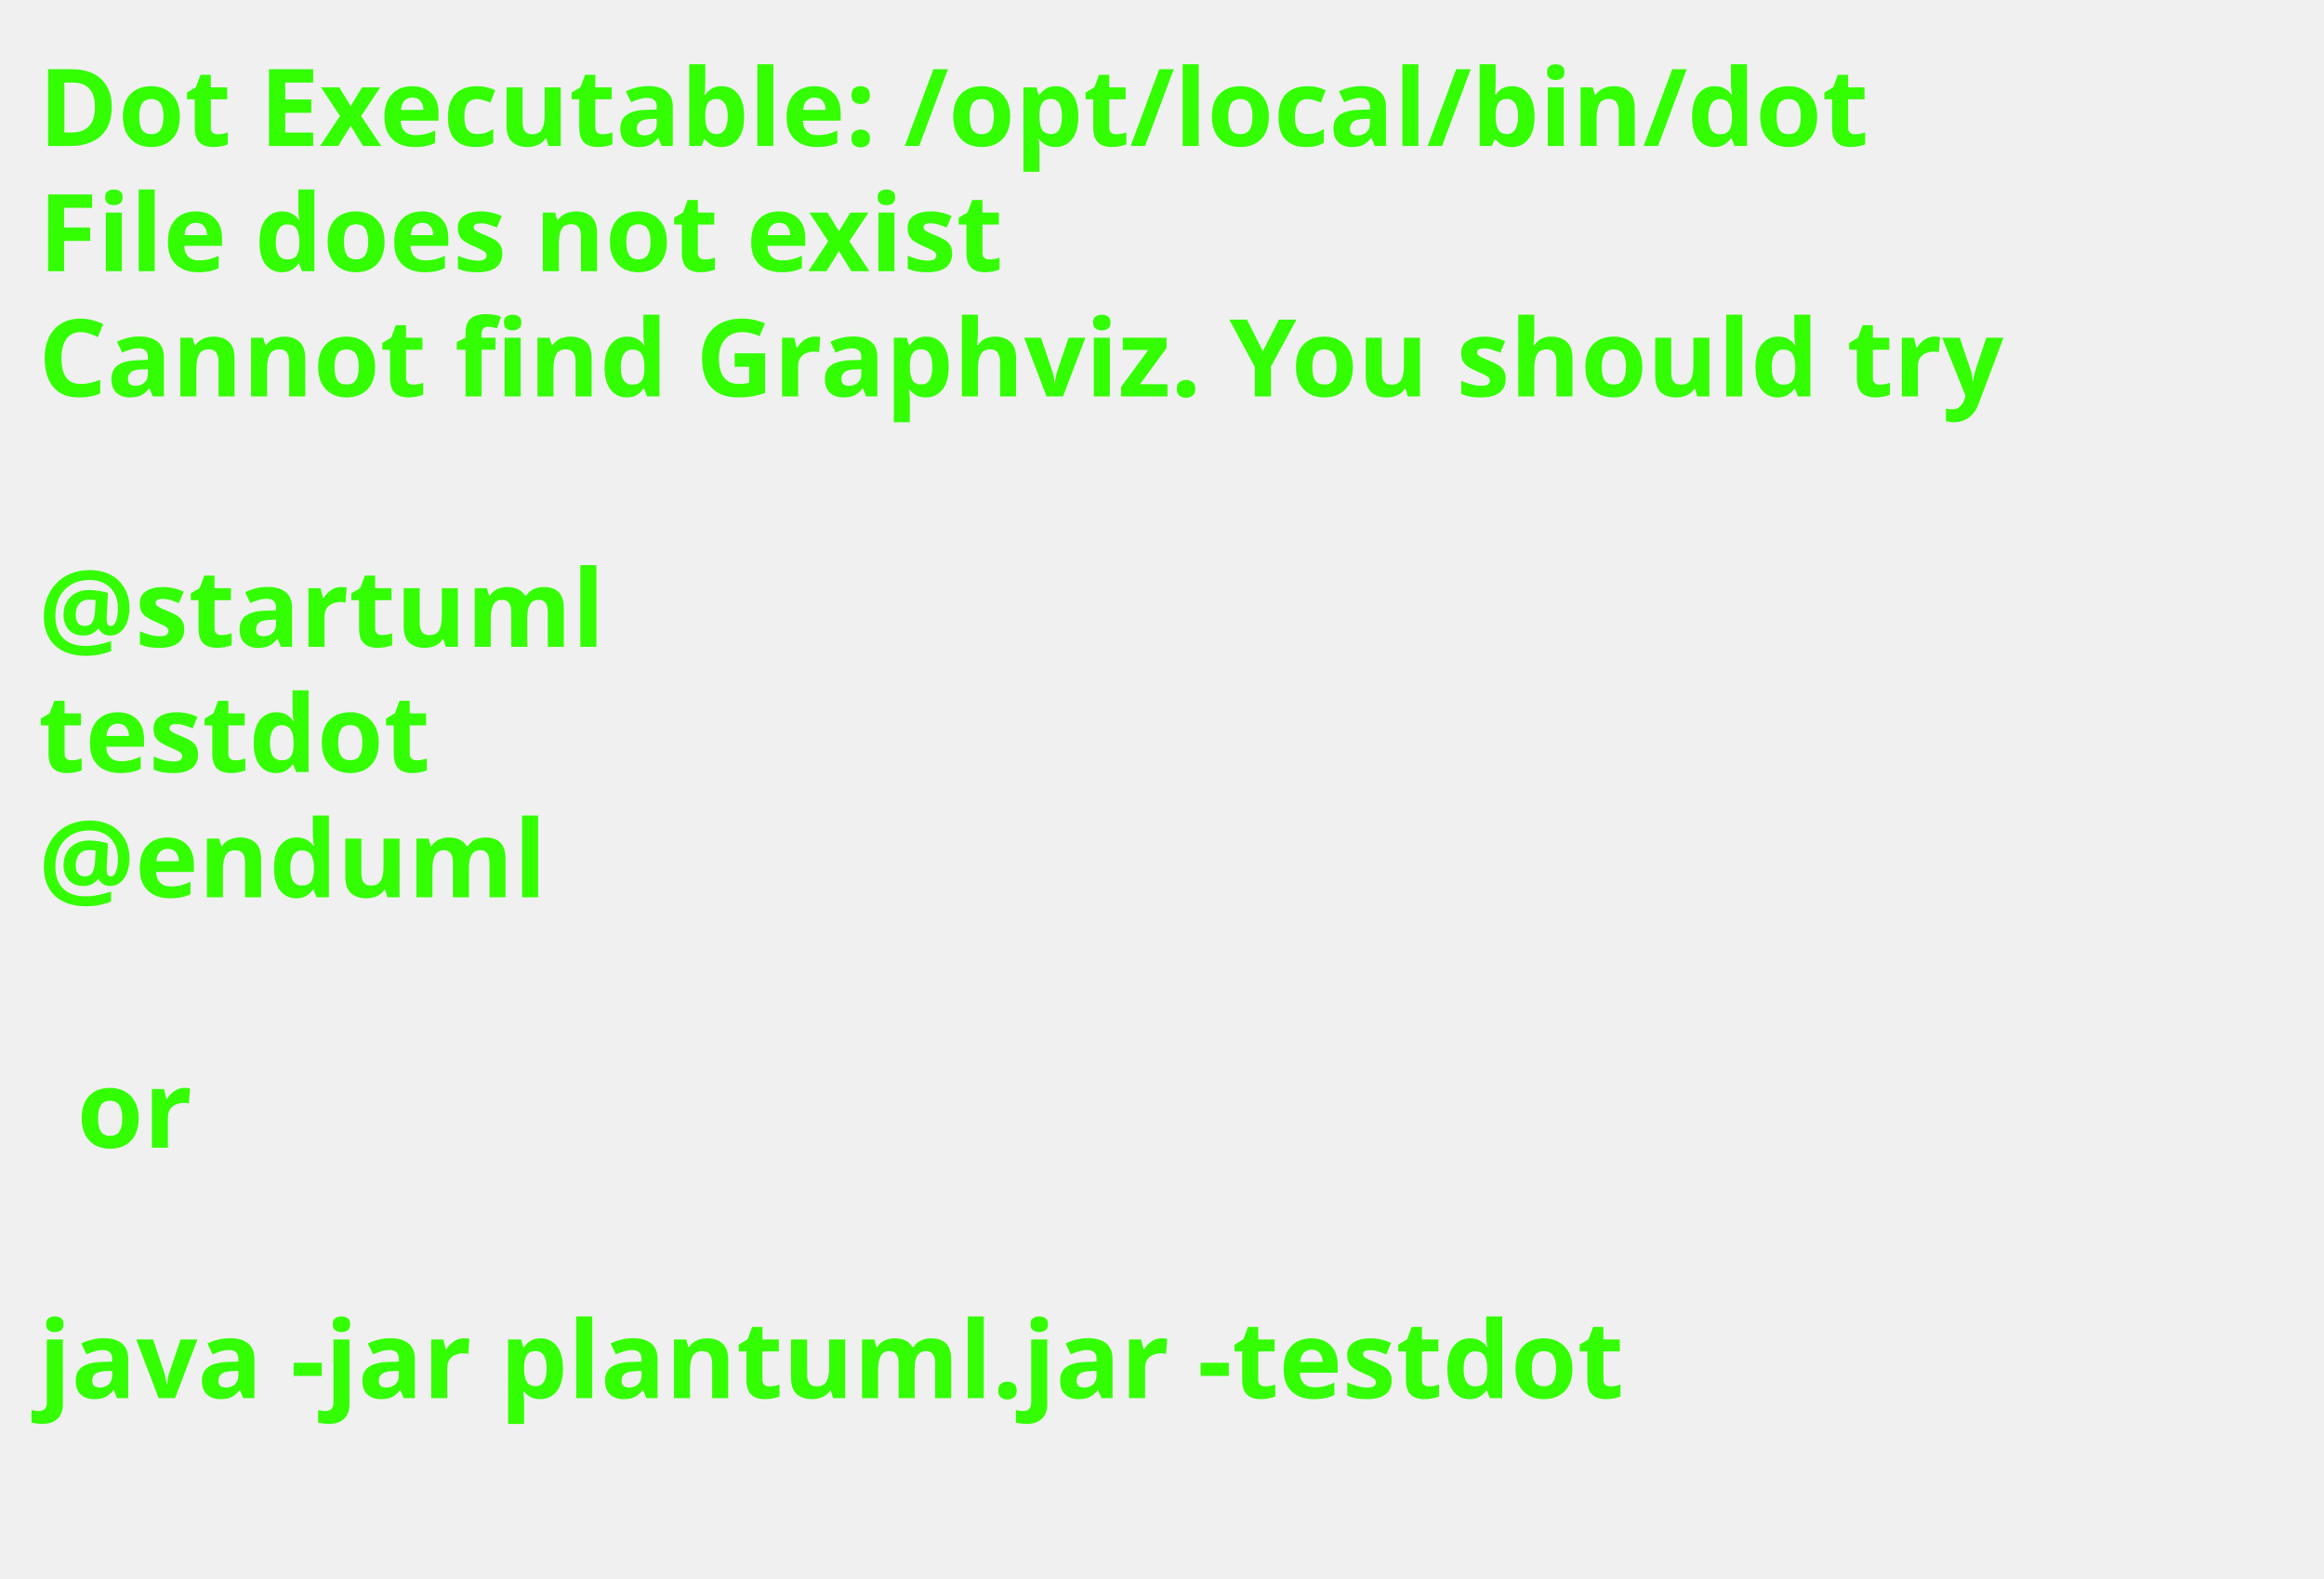
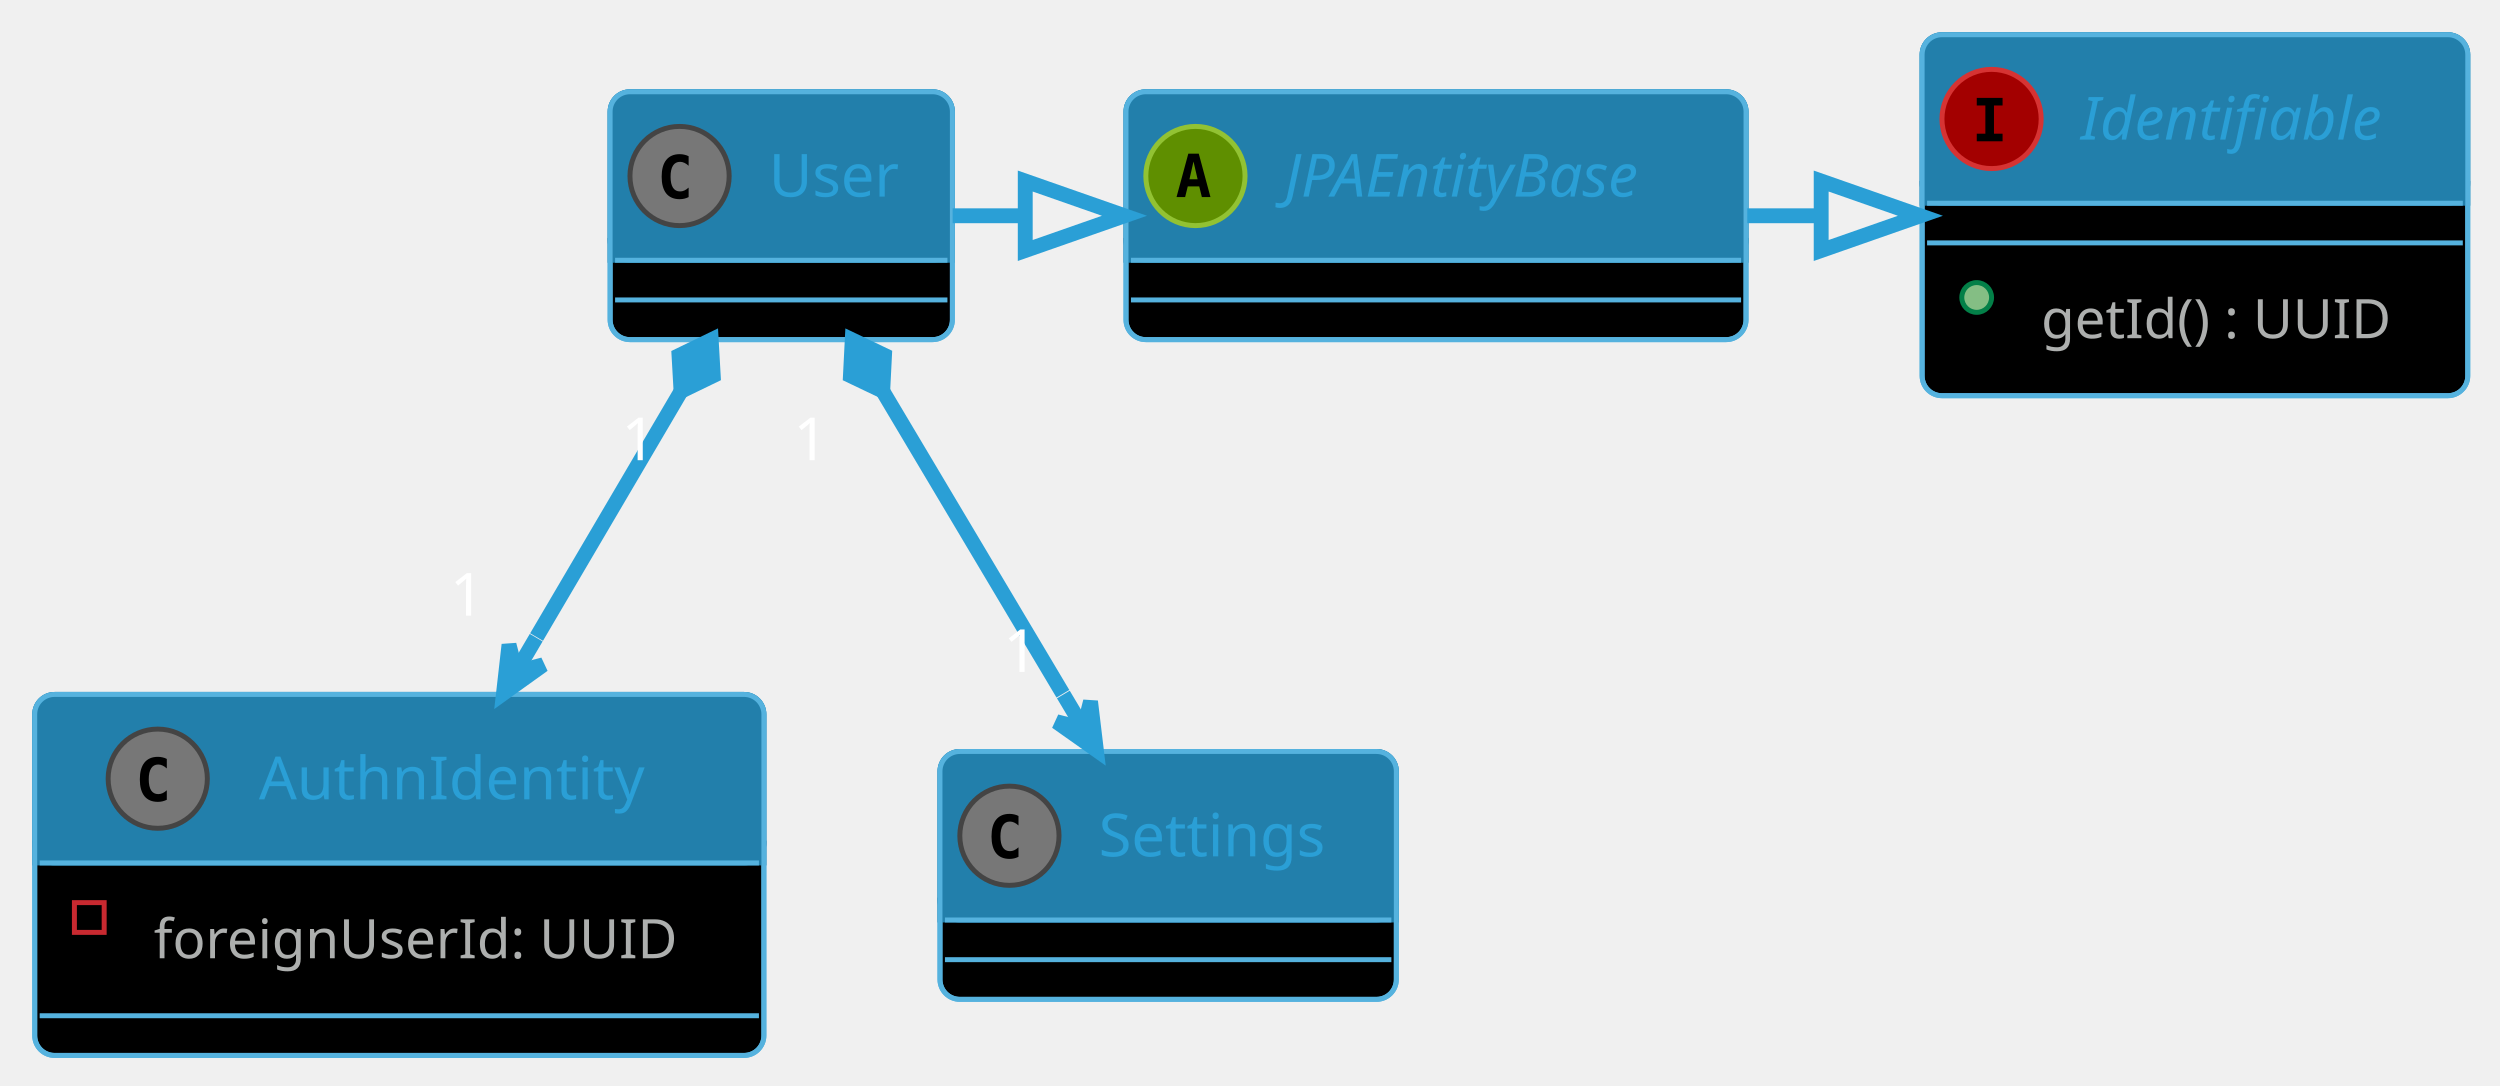
- <svg xmlns="http://www.w3.org/2000/svg" contentScriptType="application/ecmascript" contentStyleType="text/css" height="214.583px" preserveAspectRatio="none" style="width:315px;height:214px;background:#000000;" version="1.1" viewBox="0 0 315 214" width="315.625px" zoomAndPan="magnify">
+ <svg xmlns="http://www.w3.org/2000/svg" contentScriptType="application/ecmascript" contentStyleType="text/css" height="228.125px" preserveAspectRatio="none" style="width:525px;height:228px;background:#000000;" version="1.1" viewBox="0 0 525 228" width="525px" zoomAndPan="magnify">
  <defs />
  <g>
-     <text fill="#33FF02" font-family="sans-serif" font-size="14.583" font-weight="bold" lengthAdjust="spacing" textLength="271.875" x="5.208" y="19.792">Dot Executable: /opt/local/bin/dot</text>
-     <text fill="#33FF02" font-family="sans-serif" font-size="14.583" font-weight="bold" lengthAdjust="spacing" textLength="151.042" x="5.208" y="36.768">File does not exist</text>
-     <text fill="#33FF02" font-family="sans-serif" font-size="14.583" font-weight="bold" lengthAdjust="spacing" textLength="303.125" x="5.208" y="53.743">Cannot find Graphviz. You should try</text>
-     <text fill="#33FF02" font-family="sans-serif" font-size="14.583" font-weight="bold" lengthAdjust="spacing" textLength="0" x="10.417" y="70.719" />
-     <text fill="#33FF02" font-family="sans-serif" font-size="14.583" font-weight="bold" lengthAdjust="spacing" textLength="82.292" x="5.208" y="87.695">@startuml</text>
-     <text fill="#33FF02" font-family="sans-serif" font-size="14.583" font-weight="bold" lengthAdjust="spacing" textLength="59.375" x="5.208" y="104.671">testdot</text>
-     <text fill="#33FF02" font-family="sans-serif" font-size="14.583" font-weight="bold" lengthAdjust="spacing" textLength="75" x="5.208" y="121.647">@enduml</text>
-     <text fill="#33FF02" font-family="sans-serif" font-size="14.583" font-weight="bold" lengthAdjust="spacing" textLength="0" x="10.417" y="138.623" />
-     <text fill="#33FF02" font-family="sans-serif" font-size="14.583" font-weight="bold" lengthAdjust="spacing" textLength="17.708" x="10.417" y="155.599">or</text>
-     <text fill="#33FF02" font-family="sans-serif" font-size="14.583" font-weight="bold" lengthAdjust="spacing" textLength="0" x="10.417" y="172.575" />
-     <text fill="#33FF02" font-family="sans-serif" font-size="14.583" font-weight="bold" lengthAdjust="spacing" textLength="236.458" x="5.208" y="189.551">java -jar plantuml.jar -testdot</text>
-     <text fill="#33FF02" font-family="sans-serif" font-size="14.583" font-weight="bold" lengthAdjust="spacing" textLength="0" x="10.417" y="206.527" />
+     <rect codeLine="3" fill="#000000" height="75.806" id="Identifiable" rx="4.167" ry="4.167" style="stroke:#55B2DE;stroke-width:1.042;" width="114.583" x="403.646" y="7.292" />
+     <rect fill="#227FAB" height="35.384" rx="4.167" ry="4.167" style="stroke:#227FAB;stroke-width:1.042;" width="114.583" x="403.646" y="7.292" />
+     <rect fill="#227FAB" height="4.167" style="stroke:#227FAB;stroke-width:1.042;" width="114.583" x="403.646" y="38.509" />
+     <rect codeLine="3" fill="none" height="75.806" id="Identifiable" rx="4.167" ry="4.167" style="stroke:#55B2DE;stroke-width:1.042;" width="114.583" x="403.646" y="7.292" />
+     <ellipse cx="418.229" cy="24.984" fill="#A30000" rx="10.417" ry="10.417" style="stroke:#D63333;stroke-width:1.042;" />
+     <path d="M415.12,22.152 L415.12,20.557 L420.54,20.557 L420.54,22.152 L418.734,22.152 L418.734,28.076 L420.54,28.076 L420.54,29.671 L415.12,29.671 L415.12,28.076 L416.927,28.076 L416.927,22.152 L415.12,22.152 Z " fill="#000000" />
+     <text fill="#2A9FD6" font-family="Verdana" font-size="12.5" font-style="italic" lengthAdjust="spacing" textLength="72.917" x="436.979" y="29.311">Identifiable</text>
+     <line style="stroke:#55B2DE;stroke-width:1.042;" x1="404.688" x2="517.188" y1="42.676" y2="42.676" />
+     <line style="stroke:#55B2DE;stroke-width:1.042;" x1="404.688" x2="517.188" y1="51.009" y2="51.009" />
+     <ellipse cx="415.104" cy="62.467" fill="#84BE84" rx="3.125" ry="3.125" style="stroke:#038048;stroke-width:1.042;" />
+     <text fill="#ADAFAE" font-family="Verdana" font-size="11.458" lengthAdjust="spacing" textLength="78.125" x="428.646" y="71.02">getId() : UUID</text>
+     <rect codeLine="7" fill="#000000" height="52.051" id="JPAEntityBase" rx="4.167" ry="4.167" style="stroke:#55B2DE;stroke-width:1.042;" width="130.208" x="236.458" y="19.271" />
+     <rect fill="#227FAB" height="35.384" rx="4.167" ry="4.167" style="stroke:#227FAB;stroke-width:1.042;" width="130.208" x="236.458" y="19.271" />
+     <rect fill="#227FAB" height="4.167" style="stroke:#227FAB;stroke-width:1.042;" width="130.208" x="236.458" y="50.488" />
+     <rect codeLine="7" fill="none" height="52.051" id="JPAEntityBase" rx="4.167" ry="4.167" style="stroke:#55B2DE;stroke-width:1.042;" width="130.208" x="236.458" y="19.271" />
+     <ellipse cx="251.042" cy="36.963" fill="#5F8F00" rx="10.417" ry="10.417" style="stroke:#92C233;stroke-width:1.042;" />
+     <path d="M250.635,33.919 L249.788,37.647 L251.497,37.647 L250.635,33.919 Z M249.544,32.275 L251.742,32.275 L254.199,41.39 L252.393,41.39 L251.839,39.144 L249.43,39.144 L248.877,41.39 L247.07,41.39 L249.544,32.275 Z " fill="#000000" />
+     <text fill="#2A9FD6" font-family="Verdana" font-size="12.5" font-style="italic" lengthAdjust="spacing" textLength="88.542" x="269.792" y="41.29">JPAEntityBase</text>
+     <line style="stroke:#55B2DE;stroke-width:1.042;" x1="237.5" x2="365.625" y1="54.655" y2="54.655" />
+     <line style="stroke:#55B2DE;stroke-width:1.042;" x1="237.5" x2="365.625" y1="62.988" y2="62.988" />
+     <rect codeLine="9" fill="#000000" height="75.806" id="AuthnIdentity" rx="4.167" ry="4.167" style="stroke:#55B2DE;stroke-width:1.042;" width="153.125" x="7.292" y="145.833" />
+     <rect fill="#227FAB" height="35.384" rx="4.167" ry="4.167" style="stroke:#227FAB;stroke-width:1.042;" width="153.125" x="7.292" y="145.833" />
+     <rect fill="#227FAB" height="4.167" style="stroke:#227FAB;stroke-width:1.042;" width="153.125" x="7.292" y="177.051" />
+     <rect codeLine="9" fill="none" height="75.806" id="AuthnIdentity" rx="4.167" ry="4.167" style="stroke:#55B2DE;stroke-width:1.042;" width="153.125" x="7.292" y="145.833" />
+     <ellipse cx="33.125" cy="163.525" fill="#777777" rx="10.417" ry="10.417" style="stroke:#444444;stroke-width:1.042;" />
+     <path d="M35.029,167.952 Q34.606,168.164 34.134,168.278 Q33.662,168.392 33.158,168.392 Q31.302,168.392 30.326,167.188 Q29.365,165.967 29.365,163.672 Q29.365,161.361 30.326,160.156 Q31.302,158.935 33.158,158.935 Q33.662,158.935 34.134,159.049 Q34.622,159.147 35.029,159.375 L35.029,161.377 Q34.574,160.954 34.134,160.758 Q33.695,160.547 33.239,160.547 Q32.246,160.547 31.741,161.344 Q31.237,162.126 31.237,163.672 Q31.237,165.202 31.741,165.983 Q32.246,166.764 33.239,166.764 Q33.695,166.764 34.134,166.569 Q34.574,166.374 35.029,165.951 L35.029,167.952 Z " fill="#000000" />
+     <text fill="#2A9FD6" font-family="Verdana" font-size="12.5" lengthAdjust="spacing" textLength="86.458" x="54.375" y="167.853">AuthnIdentity</text>
+     <line style="stroke:#55B2DE;stroke-width:1.042;" x1="8.333" x2="159.375" y1="181.217" y2="181.217" />
+     <rect fill="none" height="6.25" style="stroke:#C82930;stroke-width:1.042;" width="6.25" x="15.625" y="189.551" />
+     <text fill="#ADAFAE" font-family="Verdana" font-size="11.458" lengthAdjust="spacing" textLength="116.667" x="32.292" y="201.228">foreignUserId: UUID</text>
+     <line style="stroke:#55B2DE;stroke-width:1.042;" x1="8.333" x2="159.375" y1="213.306" y2="213.306" />
+     <rect fill="#000000" height="52.051" id="User" rx="4.167" ry="4.167" style="stroke:#55B2DE;stroke-width:1.042;" width="71.875" x="128.125" y="19.271" />
+     <rect fill="#227FAB" height="35.384" rx="4.167" ry="4.167" style="stroke:#227FAB;stroke-width:1.042;" width="71.875" x="128.125" y="19.271" />
+     <rect fill="#227FAB" height="4.167" style="stroke:#227FAB;stroke-width:1.042;" width="71.875" x="128.125" y="50.488" />
+     <rect fill="none" height="52.051" id="User" rx="4.167" ry="4.167" style="stroke:#55B2DE;stroke-width:1.042;" width="71.875" x="128.125" y="19.271" />
+     <ellipse cx="142.708" cy="36.963" fill="#777777" rx="10.417" ry="10.417" style="stroke:#444444;stroke-width:1.042;" />
+     <path d="M144.613,41.39 Q144.19,41.602 143.717,41.715 Q143.245,41.829 142.741,41.829 Q140.885,41.829 139.909,40.625 Q138.949,39.404 138.949,37.109 Q138.949,34.798 139.909,33.594 Q140.885,32.373 142.741,32.373 Q143.245,32.373 143.717,32.487 Q144.206,32.585 144.613,32.812 L144.613,34.815 Q144.157,34.391 143.717,34.196 Q143.278,33.984 142.822,33.984 Q141.829,33.984 141.325,34.782 Q140.82,35.563 140.82,37.109 Q140.82,38.639 141.325,39.421 Q141.829,40.202 142.822,40.202 Q143.278,40.202 143.717,40.007 Q144.157,39.811 144.613,39.388 L144.613,41.39 Z " fill="#000000" />
+     <text fill="#2A9FD6" font-family="Verdana" font-size="12.5" lengthAdjust="spacing" textLength="30.208" x="161.458" y="41.29">User</text>
+     <line style="stroke:#55B2DE;stroke-width:1.042;" x1="129.167" x2="198.958" y1="54.655" y2="54.655" />
+     <line style="stroke:#55B2DE;stroke-width:1.042;" x1="129.167" x2="198.958" y1="62.988" y2="62.988" />
+     <rect fill="#000000" height="52.051" id="Settings" rx="4.167" ry="4.167" style="stroke:#55B2DE;stroke-width:1.042;" width="95.833" x="197.396" y="157.812" />
+     <rect fill="#227FAB" height="35.384" rx="4.167" ry="4.167" style="stroke:#227FAB;stroke-width:1.042;" width="95.833" x="197.396" y="157.812" />
+     <rect fill="#227FAB" height="4.167" style="stroke:#227FAB;stroke-width:1.042;" width="95.833" x="197.396" y="189.03" />
+     <rect fill="none" height="52.051" id="Settings" rx="4.167" ry="4.167" style="stroke:#55B2DE;stroke-width:1.042;" width="95.833" x="197.396" y="157.812" />
+     <ellipse cx="211.979" cy="175.505" fill="#777777" rx="10.417" ry="10.417" style="stroke:#444444;stroke-width:1.042;" />
+     <path d="M213.883,179.932 Q213.46,180.143 212.988,180.257 Q212.516,180.371 212.012,180.371 Q210.156,180.371 209.18,179.167 Q208.219,177.946 208.219,175.651 Q208.219,173.34 209.18,172.135 Q210.156,170.915 212.012,170.915 Q212.516,170.915 212.988,171.029 Q213.477,171.126 213.883,171.354 L213.883,173.356 Q213.428,172.933 212.988,172.738 Q212.549,172.526 212.093,172.526 Q211.1,172.526 210.596,173.324 Q210.091,174.105 210.091,175.651 Q210.091,177.181 210.596,177.962 Q211.1,178.744 212.093,178.744 Q212.549,178.744 212.988,178.548 Q213.428,178.353 213.883,177.93 L213.883,179.932 Z " fill="#000000" />
+     <text fill="#2A9FD6" font-family="Verdana" font-size="12.5" lengthAdjust="spacing" textLength="54.167" x="230.729" y="179.832">Settings</text>
+     <line style="stroke:#55B2DE;stroke-width:1.042;" x1="198.438" x2="292.188" y1="193.197" y2="193.197" />
+     <line style="stroke:#55B2DE;stroke-width:1.042;" x1="198.438" x2="292.188" y1="201.53" y2="201.53" />
+     <path codeLine="13" d="M366.927,45.312 C372.042,45.312 377.156,45.312 382.271,45.312 " fill="none" id="JPAEntityBase-to-Identifiable" style="stroke:#2A9FD6;stroke-width:3.125;" />
+     <polygon fill="none" points="382.448,38.021,403.281,45.312,382.448,52.604,382.448,38.021" style="stroke:#2A9FD6;stroke-width:3.125;" />
+     <path codeLine="14" d="M200.052,45.312 C205.125,45.312 210.198,45.312 215.271,45.312 " fill="none" id="User-to-JPAEntityBase" style="stroke:#2A9FD6;stroke-width:3.125;" />
+     <polygon fill="none" points="215.302,38.021,236.135,45.312,215.302,52.604,215.302,38.021" style="stroke:#2A9FD6;stroke-width:3.125;" />
+     <path codeLine="16" d="M143.018,82.161 C143.018,82.161 122.5,117.062 112.677,133.781 " fill="none" id="User-AuthnIdentity" style="stroke:#2A9FD6;stroke-width:3.125;" />
+     <polygon fill="#2A9FD6" points="105.74,145.583,114.08,139.609,108.377,141.092,106.894,135.389,105.74,145.583" style="stroke:#2A9FD6;stroke-width:3.125;" />
+     <line style="stroke:#2A9FD6;stroke-width:3.125;" x1="108.377" x2="112.599" y1="141.092" y2="133.911" />
+     <polygon fill="#2A9FD6" points="149.354,71.385,142.594,74.661,143.018,82.161,149.778,78.885,149.354,71.385" style="stroke:#2A9FD6;stroke-width:3.125;" />
+     <text fill="#FFFFFF" font-family="Verdana" font-size="12.5" lengthAdjust="spacing" textLength="8.333" x="130.544" y="96.634">1</text>
+     <text fill="#FFFFFF" font-family="Verdana" font-size="12.5" lengthAdjust="spacing" textLength="8.333" x="94.504" y="129.286">1</text>
+     <path codeLine="17" d="M185.368,82.123 C185.368,82.123 211.615,126.219 223.208,145.688 " fill="none" id="User-Settings" style="stroke:#2A9FD6;stroke-width:3.125;" />
+     <polygon fill="#2A9FD6" points="230.229,157.479,229.009,147.293,227.563,153.005,221.851,151.559,230.229,157.479" style="stroke:#2A9FD6;stroke-width:3.125;" />
+     <line style="stroke:#2A9FD6;stroke-width:3.125;" x1="227.563" x2="223.302" y1="153.005" y2="145.844" />
+     <polygon fill="#2A9FD6" points="178.969,71.385,178.589,78.887,185.368,82.123,185.748,74.621,178.969,71.385" style="stroke:#2A9FD6;stroke-width:3.125;" />
+     <text fill="#FFFFFF" font-family="Verdana" font-size="12.5" lengthAdjust="spacing" textLength="8.333" x="166.637" y="96.634">1</text>
+     <text fill="#FFFFFF" font-family="Verdana" font-size="12.5" lengthAdjust="spacing" textLength="8.333" x="210.726" y="141.11">1</text>
  </g>
</svg>
